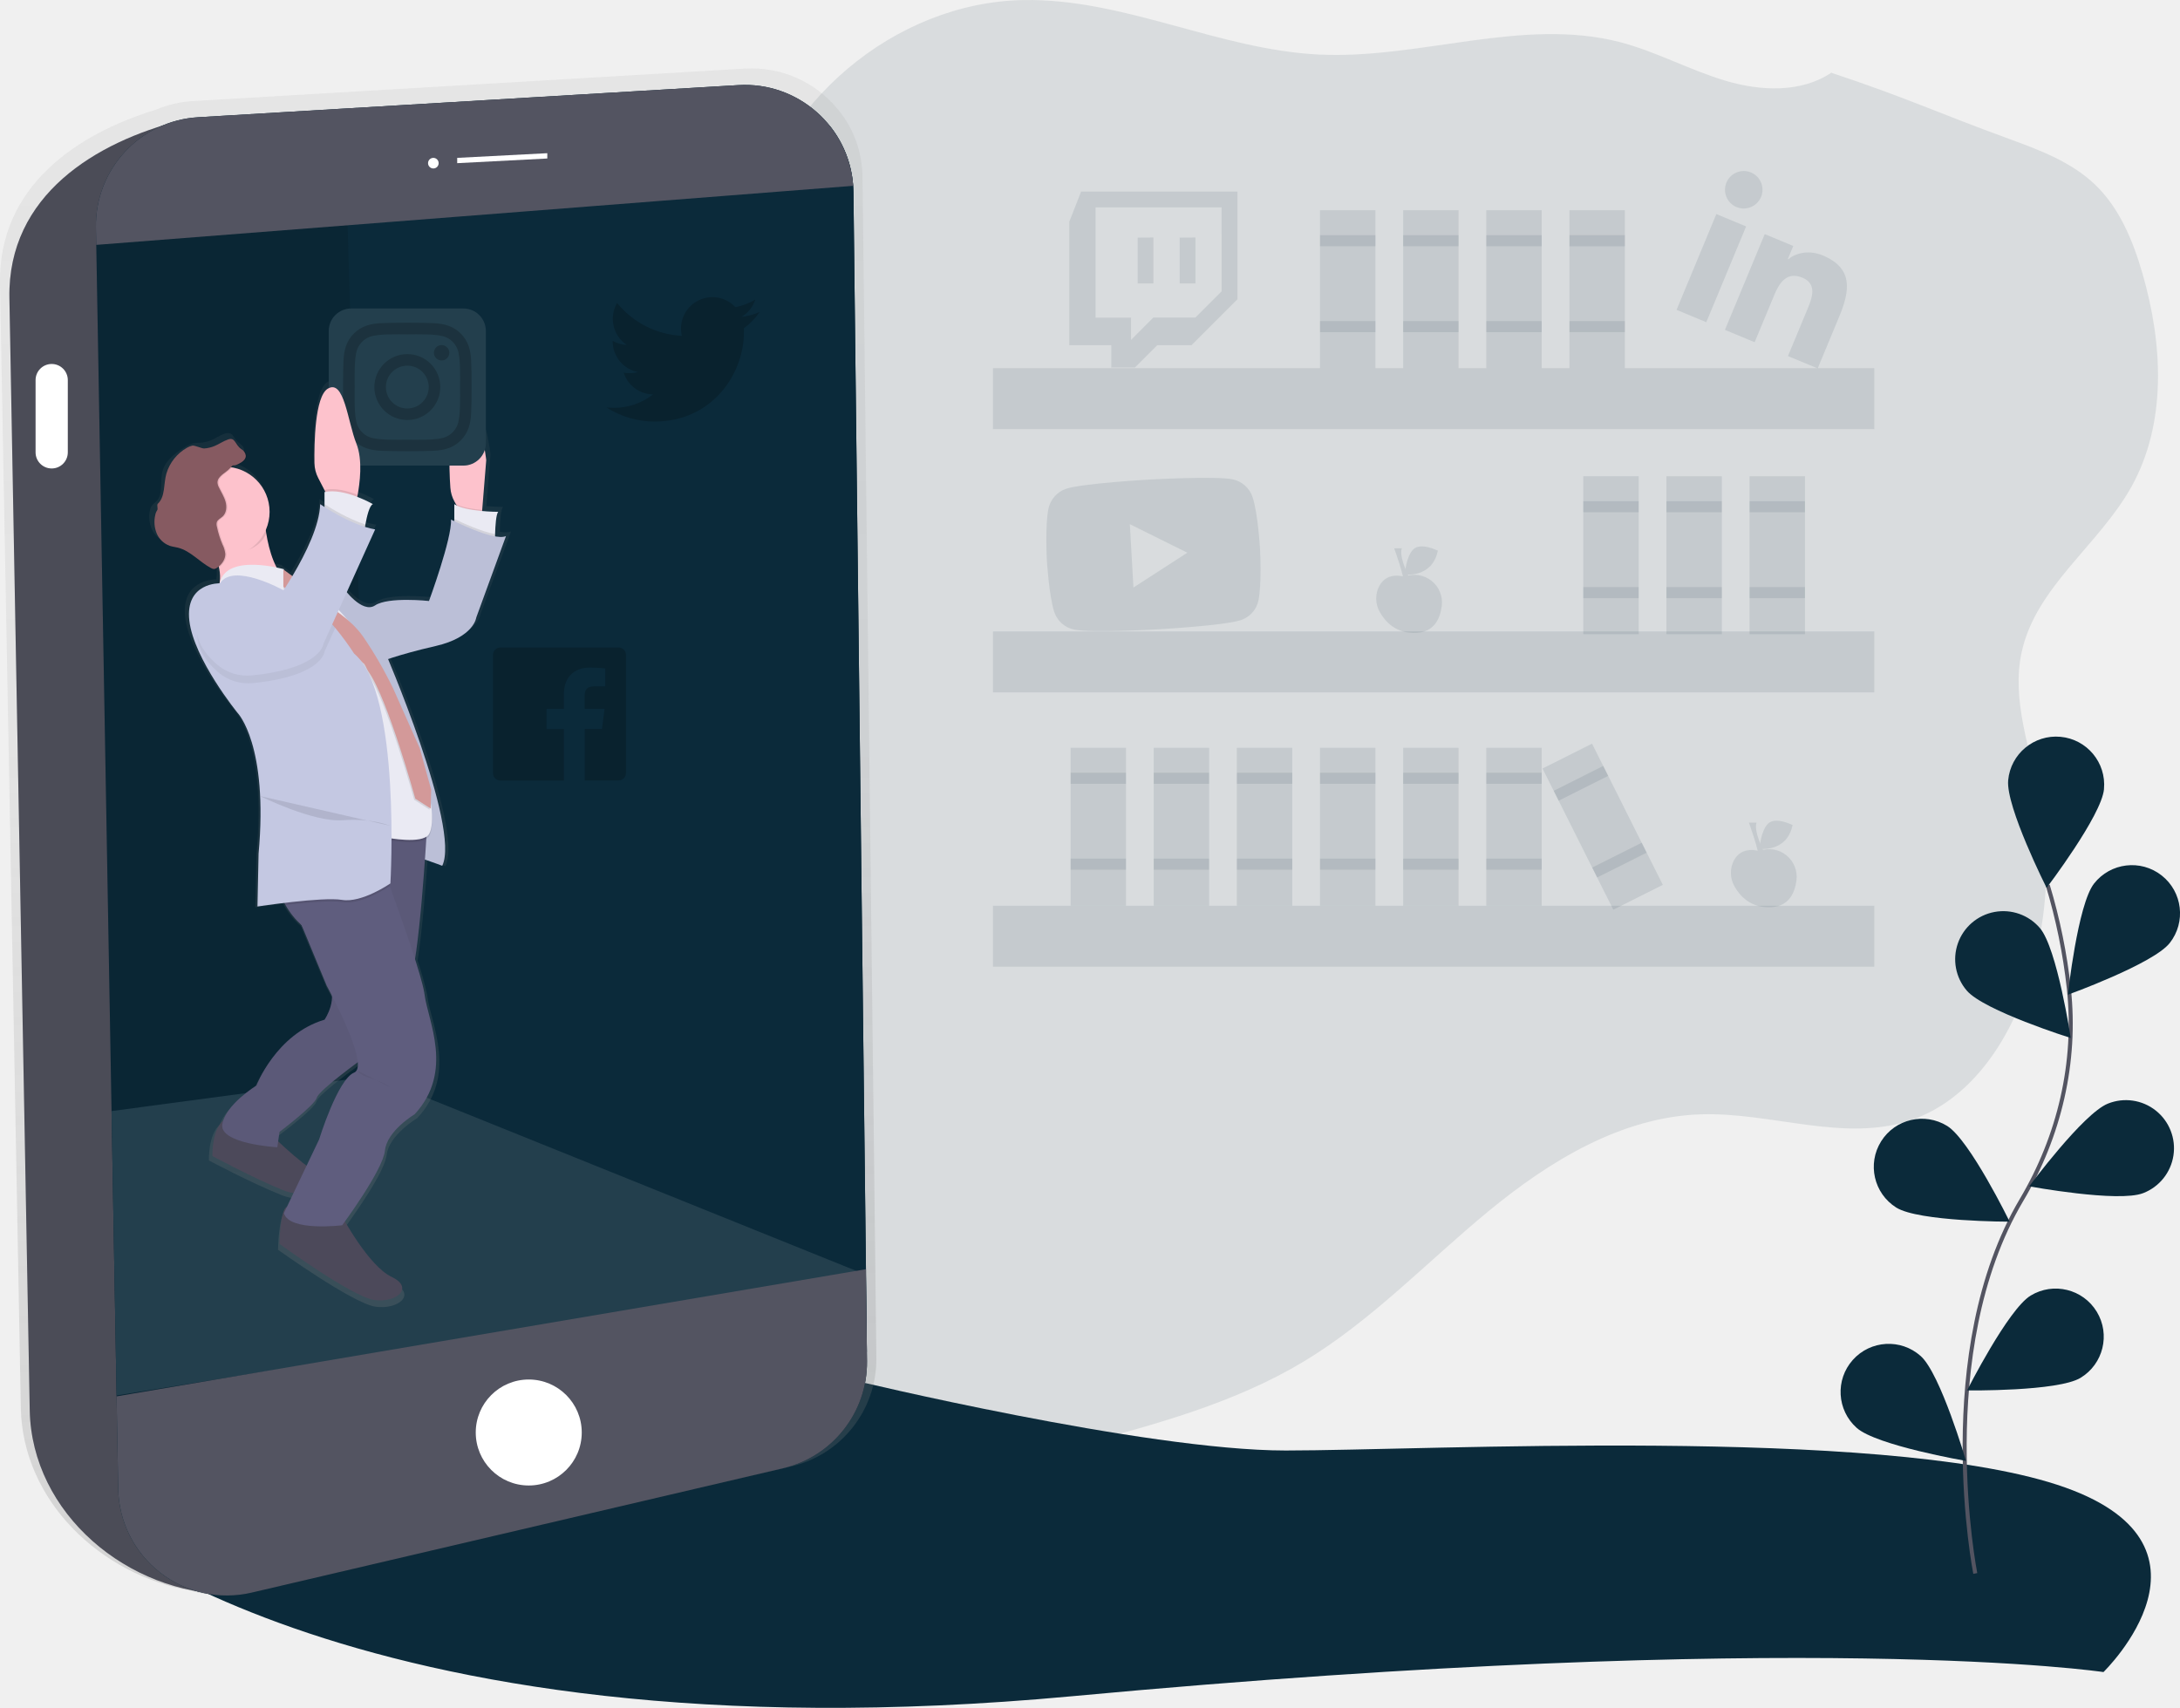
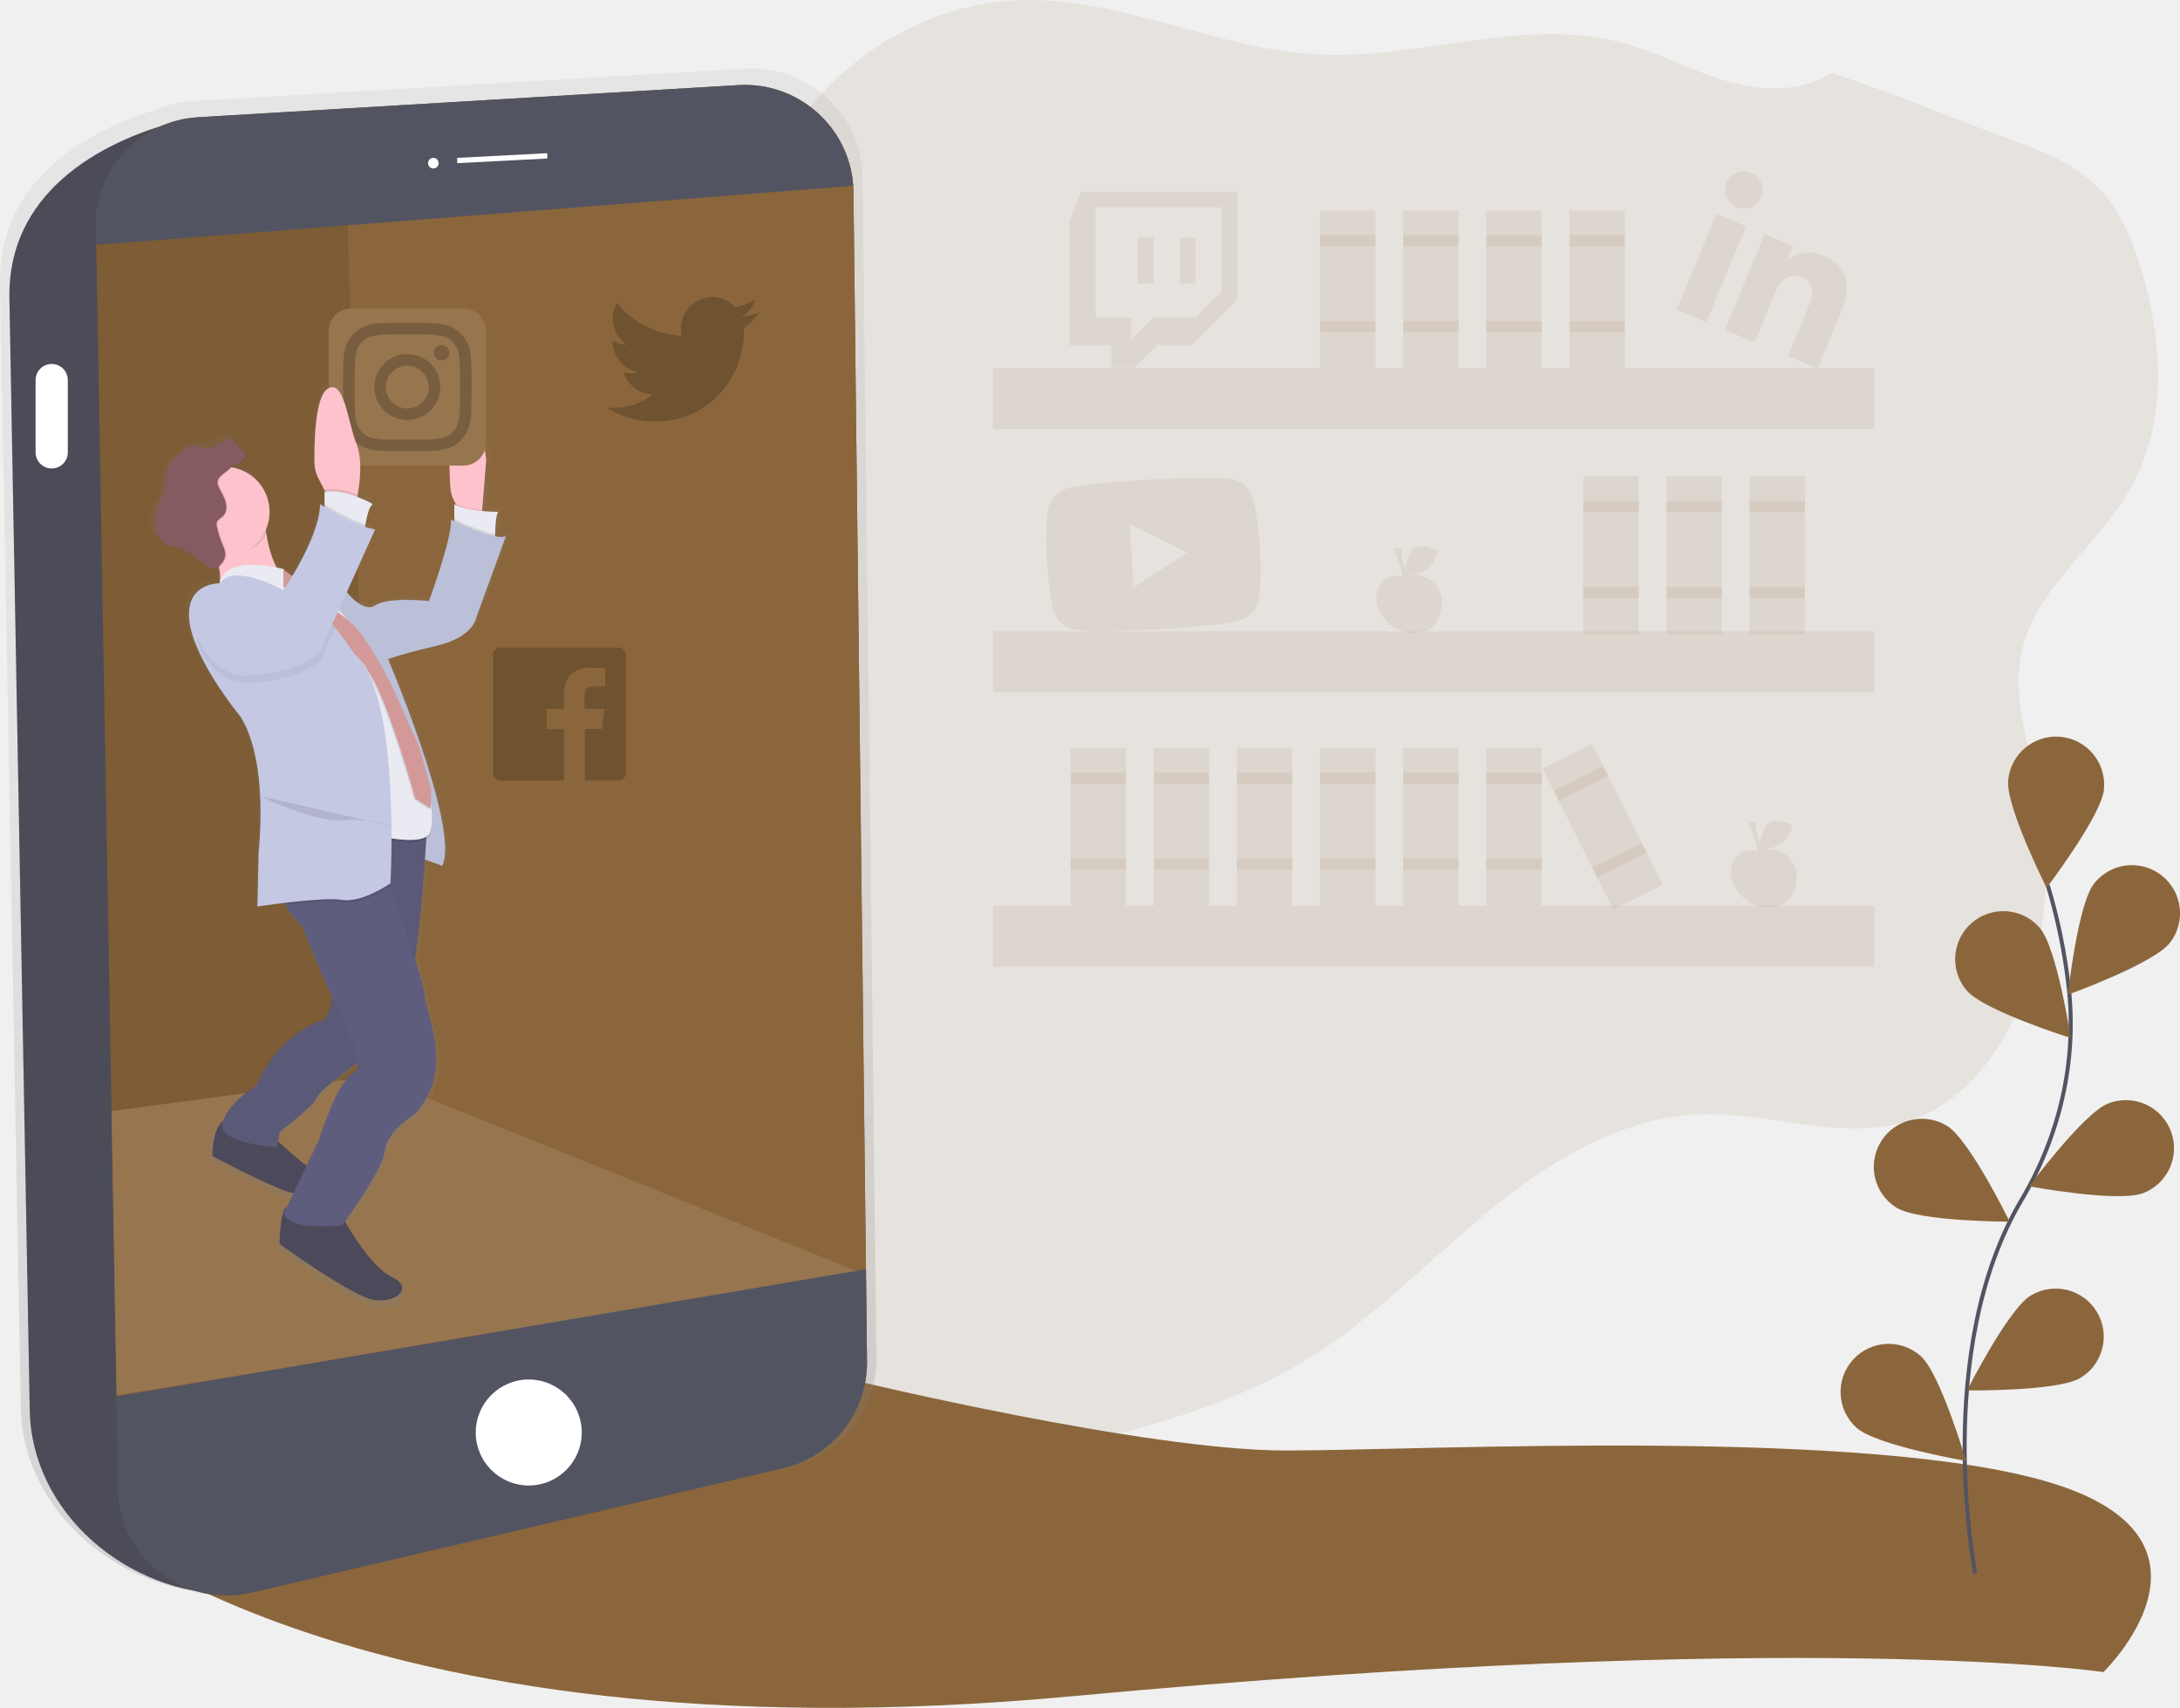
<svg xmlns="http://www.w3.org/2000/svg" xmlns:xlink="http://www.w3.org/1999/xlink" data-name="Layer 1" width="1082.19" height="847.94" viewBox="0 0 1082.19 847.94">
  <defs>
    <linearGradient id="a" x1="276.42" y1="818" x2="276.42" y2="60" gradientUnits="userSpaceOnUse">
      <stop offset="0" stop-color="gray" stop-opacity=".25" />
      <stop offset=".54" stop-color="gray" stop-opacity=".12" />
      <stop offset="1" stop-color="gray" stop-opacity=".1" />
    </linearGradient>
    <linearGradient id="b" x1="891.13" y1="675.02" x2="891.13" y2="214.93" gradientTransform="matrix(-1 0 0 1 1114 0)" xlink:href="#a" />
  </defs>
-   <path d="M909.2 36.16c37.27 12.37 51.62 19.46 88.51 32.93 15.11 5.52 30.64 11.41 42.27 22.52 12.21 11.67 18.87 27.95 23.58 44.17 10.1 34.82 12.19 74.1-5.42 105.79-16.11 29-47.49 49.78-54.54 82.18-5.2 23.89 4.26 48.17 8.9 72.17a184.8 184.8 0 01-6.35 93.79c-9.69 28.64-28.59 56.43-57.16 66.3-33.23 11.47-69.43-3.86-104.57-2.76-39.43 1.24-75.24 23.14-105.67 48.24s-57.89 54.24-91.65 74.55c-34.43 20.69-73.83 31.26-112.65 41.6-21.59 5.75-43.41 11.53-65.74 12.27-24.69.82-49.33-4.61-72.37-13.54-42.71-16.54-80.4-45.17-109.34-80.67-16.84-20.65-31.41-47.31-24.05-72.91 5.35-18.6 21-32 33-47.17 31.94-40.17 38.93-98.64 17.36-145.21-10.93-23.6-28.17-43.58-43.46-64.62s-29.13-44.43-31.5-70.33 9.64-54.65 33.65-64.64c29.45-12.24 71.25 3.84 90.26-21.78 7.2-9.71 8.12-22.5 10.32-34.38C384.29 51.68 444.1 1.12 508.1.02c49.92-.86 97 24.71 146.85 27.07 50.09 2.37 100.96-18.73 149.46-6.12 17.79 4.69 34.17 13.69 51.79 19s38 6.31 53.18-4.07" fill="#0b2a3a" opacity=".1" />
-   <path fill="#0b2a3a" opacity=".1" d="M492.93 182.79h437.49v30.27H492.93zm0 130.7h437.49v30.27H492.93zm0 136.2h437.49v30.27H492.93z" />
-   <path fill="#0b2a3a" opacity=".1" d="M655.27 104.38h27.51v78.42h-27.51z" />
-   <path fill="#0b2a3a" opacity=".1" d="M655.27 116.76h27.51v5.5h-27.51zm0 42.65h27.51v5.5h-27.51zm41.28-55.03h27.51v78.42h-27.51z" />
-   <path fill="#0b2a3a" opacity=".1" d="M696.55 116.76h27.51v5.5h-27.51zm0 42.65h27.51v5.5h-27.51zm41.27-55.03h27.51v78.42h-27.51z" />
-   <path fill="#0b2a3a" opacity=".1" d="M737.82 116.76h27.51v5.5h-27.51zm0 42.65h27.51v5.5h-27.51zm41.27-55.03h27.51v78.42h-27.51z" />
-   <path fill="#0b2a3a" opacity=".1" d="M779.09 116.76h27.51v5.5h-27.51zm0 42.65h27.51v5.5h-27.51zm-13.365 222.142l24.591-12.331 35.15 70.101-24.591 12.33z" />
-   <path fill="#0b2a3a" opacity=".1" d="M771.276 392.623l24.592-12.33 2.465 4.916-24.592 12.33zm19.118 38.117l24.592-12.331 2.465 4.916-24.592 12.33zm-4.424-194.29h27.51v78.42h-27.51z" />
-   <path fill="#0b2a3a" opacity=".1" d="M785.97 248.83h27.51v5.5h-27.51zm0 42.65h27.51v5.5h-27.51zm41.27-55.03h27.51v78.42h-27.51z" />
-   <path fill="#0b2a3a" opacity=".1" d="M827.24 248.83h27.51v5.5h-27.51zm0 42.65h27.51v5.5h-27.51zm41.27-55.03h27.51v78.42h-27.51z" />
-   <path fill="#0b2a3a" opacity=".1" d="M868.51 248.83h27.51v5.5h-27.51zm0 42.65h27.51v5.5h-27.51zm-337.05 79.79h27.51v78.42h-27.51z" />
-   <path fill="#0b2a3a" opacity=".1" d="M531.46 383.65h27.51v5.5h-27.51zm0 42.65h27.51v5.5h-27.51zm41.27-55.03h27.51v78.42h-27.51z" />
-   <path fill="#0b2a3a" opacity=".1" d="M572.73 383.65h27.51v5.5h-27.51zm0 42.65h27.51v5.5h-27.51zM614 371.27h27.51v78.42H614z" />
-   <path fill="#0b2a3a" opacity=".1" d="M614 383.65h27.51v5.5H614zm0 42.65h27.51v5.5H614zm41.27-55.03h27.51v78.42h-27.51z" />
-   <path fill="#0b2a3a" opacity=".1" d="M655.27 383.65h27.51v5.5h-27.51zm0 42.65h27.51v5.5h-27.51zm41.28-55.03h27.51v78.42h-27.51z" />
-   <path fill="#0b2a3a" opacity=".1" d="M696.55 383.65h27.51v5.5h-27.51zm0 42.65h27.51v5.5h-27.51zm41.27-55.03h27.51v78.42h-27.51z" />
-   <path fill="#0b2a3a" opacity=".1" d="M737.82 383.65h27.51v5.5h-27.51zm0 42.65h27.51v5.5h-27.51z" />
-   <g opacity=".1" fill="#0b2a3a">
+   <path d="M909.2 36.16c37.27 12.37 51.62 19.46 88.51 32.93 15.11 5.52 30.64 11.41 42.27 22.52 12.21 11.67 18.87 27.95 23.58 44.17 10.1 34.82 12.19 74.1-5.42 105.79-16.11 29-47.49 49.78-54.54 82.18-5.2 23.89 4.26 48.17 8.9 72.17a184.8 184.8 0 01-6.35 93.79c-9.69 28.64-28.59 56.43-57.16 66.3-33.23 11.47-69.43-3.86-104.57-2.76-39.43 1.24-75.24 23.14-105.67 48.24s-57.89 54.24-91.65 74.55c-34.43 20.69-73.83 31.26-112.65 41.6-21.59 5.75-43.41 11.53-65.74 12.27-24.69.82-49.33-4.61-72.37-13.54-42.71-16.54-80.4-45.17-109.34-80.67-16.84-20.65-31.41-47.31-24.05-72.91 5.35-18.6 21-32 33-47.17 31.94-40.17 38.93-98.64 17.36-145.21-10.93-23.6-28.17-43.58-43.46-64.62s-29.13-44.43-31.5-70.33 9.64-54.65 33.65-64.64c29.45-12.24 71.25 3.84 90.26-21.78 7.2-9.71 8.12-22.5 10.32-34.38C384.29 51.68 444.1 1.12 508.1.02c49.92-.86 97 24.71 146.85 27.07 50.09 2.37 100.96-18.73 149.46-6.12 17.79 4.69 34.17 13.69 51.79 19s38 6.31 53.18-4.07" fill="#8b663c" opacity=".1" />
+   <path fill="#8b663c" opacity=".1" d="M492.93 182.79h437.49v30.27H492.93zm0 130.7h437.49v30.27H492.93zm0 136.2h437.49v30.27H492.93z" />
+   <path fill="#8b663c" opacity=".1" d="M655.27 104.38h27.51v78.42h-27.51z" />
+   <path fill="#8b663c" opacity=".1" d="M655.27 116.76h27.51v5.5h-27.51zm0 42.65h27.51v5.5h-27.51zm41.28-55.03h27.51v78.42h-27.51z" />
+   <path fill="#8b663c" opacity=".1" d="M696.55 116.76h27.51v5.5h-27.51zm0 42.65h27.51v5.5h-27.51zm41.27-55.03h27.51v78.42h-27.51z" />
+   <path fill="#8b663c" opacity=".1" d="M737.82 116.76h27.51v5.5h-27.51zm0 42.65h27.51v5.5h-27.51zm41.27-55.03h27.51v78.42h-27.51z" />
+   <path fill="#8b663c" opacity=".1" d="M779.09 116.76h27.51v5.5h-27.51zm0 42.65h27.51v5.5h-27.51zm-13.365 222.142l24.591-12.331 35.15 70.101-24.591 12.33z" />
+   <path fill="#8b663c" opacity=".1" d="M771.276 392.623l24.592-12.33 2.465 4.916-24.592 12.33zm19.118 38.117l24.592-12.331 2.465 4.916-24.592 12.33zm-4.424-194.29h27.51v78.42h-27.51z" />
+   <path fill="#8b663c" opacity=".1" d="M785.97 248.83h27.51v5.5h-27.51zm0 42.65h27.51v5.5h-27.51zm41.27-55.03h27.51v78.42h-27.51z" />
+   <path fill="#8b663c" opacity=".1" d="M827.24 248.83h27.51v5.5h-27.51zm0 42.65h27.51v5.5h-27.51zm41.27-55.03h27.51v78.42h-27.51z" />
+   <path fill="#8b663c" opacity=".1" d="M868.51 248.83h27.51v5.5h-27.51zm0 42.65h27.51v5.5h-27.51zm-337.05 79.79h27.51v78.42h-27.51z" />
+   <path fill="#8b663c" opacity=".1" d="M531.46 383.65h27.51v5.5h-27.51zm0 42.65h27.51v5.5h-27.51zm41.27-55.03h27.51v78.42h-27.51z" />
+   <path fill="#8b663c" opacity=".1" d="M572.73 383.65h27.51v5.5h-27.51zm0 42.65h27.51v5.5h-27.51zM614 371.27h27.51v78.42H614z" />
+   <path fill="#8b663c" opacity=".1" d="M614 383.65h27.51v5.5H614zm0 42.65h27.51v5.5H614zm41.27-55.03h27.51v78.42h-27.51z" />
+   <path fill="#8b663c" opacity=".1" d="M655.27 383.65h27.51v5.5h-27.51zm0 42.65h27.51v5.5h-27.51zm41.28-55.03h27.51v78.42h-27.51z" />
+   <path fill="#8b663c" opacity=".1" d="M696.55 383.65h27.51v5.5h-27.51zm0 42.65h27.51v5.5h-27.51zm41.27-55.03h27.51v78.42h-27.51z" />
+   <path fill="#8b663c" opacity=".1" d="M737.82 383.65h27.51v5.5h-27.51zm0 42.65h27.51v5.5h-27.51z" />
+   <g opacity=".1" fill="#8b663c">
    <path d="M697.1 286.36s-8.34-2.83-12.36 4.52a13.41 13.41 0 00.18 12.91c2.64 4.77 8.07 11 18.37 10.41 8.73-.47 11.64-7.13 12.43-13.33a13.7 13.7 0 00-18.19-14.66z" />
    <path d="M686.66 304.45a13.41 13.41 0 01-.18-12.91c4-7.35 12.36-4.52 12.36-4.52l.43-.15a13.57 13.57 0 019.8.22 13.58 13.58 0 00-11.57-1.1l-.43.15s-8.34-2.83-12.36 4.52a13.41 13.41 0 00.18 12.91 20 20 0 009.43 8.93 20.68 20.68 0 01-7.66-8.05z" opacity=".1" />
    <path d="M692.77 289.89s3.09 2.43 10.61 0" opacity=".2" />
    <path d="M692.1 272.22s5.3 14.36 4.86 18.12l4.2-.44s-7.07-12.59-5.3-17.68z" />
    <path d="M692.1 272.22s5.3 14.36 4.86 18.12l4.2-.44s-7.07-12.59-5.3-17.68z" opacity=".2" />
    <path d="M713.75 273.42s-8.35-4.27-12.08-.74-4.31 12.54-4.31 12.54 13.61 1.87 16.39-11.8z" />
    <path d="M713.75 273.42s-8.35-4.27-12.08-.74-4.31 12.54-4.31 12.54 13.61 1.87 16.39-11.8z" opacity=".1" />
    <path d="M697.36 285.22s2.19-10.46 16.39-11.8" />
  </g>
-   <g opacity=".1" fill="#0b2a3a">
+   <g opacity=".1" fill="#8b663c">
    <path d="M873.17 422.56s-8.34-2.83-12.36 4.52a13.41 13.41 0 00.18 12.91c2.64 4.77 8.07 11 18.37 10.41 8.73-.47 11.64-7.13 12.43-13.33a13.7 13.7 0 00-18.19-14.66z" />
    <path d="M862.76 440.65a13.41 13.41 0 01-.18-12.91c4-7.35 12.36-4.52 12.36-4.52l.43-.15a13.57 13.57 0 019.8.22 13.58 13.58 0 00-11.57-1.1l-.43.15s-8.34-2.83-12.36 4.52a13.41 13.41 0 00.18 12.91 20 20 0 009.43 8.93 20.68 20.68 0 01-7.66-8.05z" opacity=".1" />
    <path d="M868.86 426.09s3.09 2.43 10.61 0" opacity=".2" />
    <path d="M868.2 408.42s5.3 14.36 4.86 18.12l4.2-.44s-7.07-12.59-5.3-17.68z" />
    <path d="M868.2 408.42s5.3 14.36 4.86 18.12l4.2-.44s-7.07-12.59-5.3-17.68z" opacity=".2" />
    <path d="M889.84 409.62s-8.35-4.27-12.08-.74-4.31 12.54-4.31 12.54 13.65 1.87 16.39-11.8z" />
    <path d="M889.84 409.62s-8.35-4.27-12.08-.74-4.31 12.54-4.31 12.54 13.65 1.87 16.39-11.8z" opacity=".1" />
    <path d="M873.46 421.41s2.19-10.46 16.39-11.8" />
  </g>
-   <path d="M33.66 748.97S166.2 876.16 532.2 842.16s512-12 512-12 66-64-23-93-313-17-383-17-215-35-215-35z" fill="#0b2a3a" />
+   <path d="M33.66 748.97S166.2 876.16 532.2 842.16s512-12 512-12 66-64-23-93-313-17-383-17-215-35-215-35z" fill="#8b663c" />
  <path d="M980.56 781.21s-21.72-110.07 23-185.51c18.77-31.66 27.41-68.35 23.45-104.94a285.89 285.89 0 00-10.46-51.23" fill="none" stroke="#535461" stroke-miterlimit="10" stroke-width="2" />
-   <path d="M1044.46 391.82c-1.21 13.13-28.49 49-28.49 49s-20.28-40.27-19.08-53.41a23.88 23.88 0 1147.56 4.37zm32.64 76.37c-8.15 10.37-50.57 25.68-50.57 25.68s4.86-44.83 13-55.2a23.89 23.89 0 1137.57 29.52zm-13.15 124.17c-12.27 4.84-56.61-3.36-56.61-3.36s26.83-36.24 39.1-41.08a23.883 23.883 0 1117.51 44.44zm-31.1 91.71c-11.28 6.84-56.37 6.26-56.37 6.26s20.32-40.26 31.59-47.1a23.882 23.882 0 0124.77 40.84zm-56.5-192.24c8.58 10 51.6 23.53 51.6 23.53s-6.74-44.59-15.32-54.6a23.883 23.883 0 10-36.28 31.07zm-35 107.72c11.18 7 56.28 7 56.28 7s-19.78-40.53-31-47.52a23.882 23.882 0 00-25.32 40.5zm-19.66 109.37c9.84 8.78 54.28 16.42 54.28 16.42s-12.64-43.28-22.49-52.07a23.882 23.882 0 10-31.8 35.64z" fill="#0b2a3a" />
-   <path d="M847.04 159.97l-14.77-6.14 19.76-47.55 14.77 6.14zm15.06-57.14a9.31 9.31 0 1112.14-5.08 9.34 9.34 0 01-12.14 5.08zm40.21 80.08l-14.74-6.12 9.62-23.15c2.29-5.52 5.12-12.64-2.45-15.78s-11.35 2.31-13.92 8.51l-9.78 23.54-14.75-6.13 19.76-47.55 14.16 5.89-2.7 6.49.21.09c3.52-2.92 10-4.86 17.16-1.87 14.94 6.21 13.6 17.19 8.29 30l-10.85 26.12zm-365.63-87.8l-5.87 15v61.28h20.86v11.07h11.74l11.07-11.07h17l22.81-22.81V95.11zm69.76 49.54l-13 13h-20.91l-11.07 11.12V157.7h-17.61v-54.73h62.58zm-13-26.73v22.79h-7.82v-22.74zm-20.86 0v22.79h-7.82v-22.74z" fill="#0b2a3a" opacity=".1" />
+   <path d="M1044.46 391.82c-1.21 13.13-28.49 49-28.49 49s-20.28-40.27-19.08-53.41a23.88 23.88 0 1147.56 4.37zm32.64 76.37c-8.15 10.37-50.57 25.68-50.57 25.68s4.86-44.83 13-55.2a23.89 23.89 0 1137.57 29.52zm-13.15 124.17c-12.27 4.84-56.61-3.36-56.61-3.36s26.83-36.24 39.1-41.08a23.883 23.883 0 1117.51 44.44zm-31.1 91.71c-11.28 6.84-56.37 6.26-56.37 6.26s20.32-40.26 31.59-47.1a23.882 23.882 0 0124.77 40.84zm-56.5-192.24c8.58 10 51.6 23.53 51.6 23.53s-6.74-44.59-15.32-54.6a23.883 23.883 0 10-36.28 31.07zm-35 107.72c11.18 7 56.28 7 56.28 7s-19.78-40.53-31-47.52a23.882 23.882 0 00-25.32 40.5zm-19.66 109.37c9.84 8.78 54.28 16.42 54.28 16.42s-12.64-43.28-22.49-52.07a23.882 23.882 0 10-31.8 35.64z" fill="#8b663c" />
+   <path d="M847.04 159.97l-14.77-6.14 19.76-47.55 14.77 6.14zm15.06-57.14a9.31 9.31 0 1112.14-5.08 9.34 9.34 0 01-12.14 5.08zm40.21 80.08l-14.74-6.12 9.62-23.15c2.29-5.52 5.12-12.64-2.45-15.78s-11.35 2.31-13.92 8.51l-9.78 23.54-14.75-6.13 19.76-47.55 14.16 5.89-2.7 6.49.21.09c3.52-2.92 10-4.86 17.16-1.87 14.94 6.21 13.6 17.19 8.29 30l-10.85 26.12zm-365.63-87.8l-5.87 15v61.28h20.86v11.07h11.74l11.07-11.07h17l22.81-22.81V95.11zm69.76 49.54l-13 13h-20.91l-11.07 11.12V157.7h-17.61v-54.73h62.58zm-13-26.73v22.79h-7.82v-22.74zm-20.86 0v22.79h-7.82v-22.74z" fill="#8b663c" opacity=".1" />
  <path d="M493.89 695.71l-.47-40.27v-1.18l-6.35-540.39c0-.66 0-1.31-.06-2a53.87 53.87 0 00-2.15-12.74c-.1-.33-.19-.65-.29-1s-.2-.61-.31-.92-.26-.77-.4-1.15-.21-.55-.31-.83-.31-.8-.47-1.2l-.33-.78c-.17-.41-.35-.81-.53-1.21l-.35-.74q-.29-.6-.59-1.2l-.37-.72q-.31-.59-.64-1.18l-.39-.7c-.23-.39-.46-.78-.69-1.16l-.41-.67c-.25-.39-.5-.78-.76-1.16l-.42-.51c-.28-.41-.57-.81-.86-1.21l-.37-.51q-.63-.85-1.3-1.67a55.29 55.29 0 00-46.39-20.51l-274 16.12a55.49 55.49 0 00-18.42 4.29C96.48 92.68 58 119.1 58.92 166.86L69.23 725c.85 46.12 39.53 83 84.46 90.81a55.35 55.35 0 0028.09.75l269.61-62.4a54.65 54.65 0 0042.55-53.71z" transform="translate(-58.9 -26.03)" fill="url(#a)" />
  <path d="M4.67 147.9l10.09 552.23c.94 51.45 48.94 91.34 99.71 91.34L91.76 59.3l-2 .51C47.75 70.42 3.74 96.83 4.67 147.9z" fill="#535461" />
  <path d="M4.67 147.9l10.09 552.23c.94 51.45 48.94 91.34 99.71 91.34L91.76 59.3l-2 .51C47.75 70.42 3.74 96.83 4.67 147.9z" opacity=".1" />
-   <path d="M430.39 675.84a54 54 0 01-41.64 53.13L124.9 790.72a53.93 53.93 0 01-66.22-51.56l-.8-45.88v-.46l-2.5-141.19-7.59-430.05-.16-8.59a53.94 53.94 0 0150.73-54.78l268.17-15.95a53.89 53.89 0 0157 50c.09 1.05.13 2.13.14 3.21l6.21 534.69v2.76l.45 38.25z" fill="#0b2a3a" />
+   <path d="M430.39 675.84a54 54 0 01-41.64 53.13L124.9 790.72a53.93 53.93 0 01-66.22-51.56l-.8-45.88v-.46l-2.5-141.19-7.59-430.05-.16-8.59a53.94 53.94 0 0150.73-54.78l268.17-15.95a53.89 53.89 0 0157 50c.09 1.05.13 2.13.14 3.21l6.21 534.69v2.76l.45 38.25z" fill="#8b663c" />
  <path d="M430.39 675.84a54 54 0 01-41.64 53.13L124.9 790.72a53.93 53.93 0 01-66.22-51.56l-.8-45.88v-.46l-2.5-141.19-7.59-430.05-.16-8.59a53.94 53.94 0 0150.73-54.78l268.17-15.95a53.89 53.89 0 0157 50c.09 1.05.13 2.13.14 3.21l6.21 534.69v2.76l.45 38.25z" opacity=".1" />
-   <path d="M430.34 671.17L190.1 696.74l-18.4-613.1L411.92 62.5a53.65 53.65 0 0111.74 33z" fill="#0b2a3a" />
-   <path fill="#0b2a3a" d="M429.89 632.92l-372.02 59.9-2.5-141.18 129.87-17.37 244.65 98.65z" />
+   <path d="M430.34 671.17L190.1 696.74l-18.4-613.1L411.92 62.5a53.65 53.65 0 0111.74 33z" fill="#8b663c" />
+   <path fill="#8b663c" d="M429.89 632.92l-372.02 59.9-2.5-141.18 129.87-17.37 244.65 98.65z" />
  <path fill="#fff" opacity=".1" d="M429.89 632.92l-372.02 59.9-2.5-141.18 129.87-17.37 244.65 98.65z" />
  <path d="M430.39 675.84a54 54 0 01-41.64 53.13L124.9 790.72a53.93 53.93 0 01-66.22-51.56l-.8-45.88 372-63.13v2.76l.45 38.25zm-6.88-583.58L47.78 121.58l-.16-8.59a53.94 53.94 0 0150.73-54.78l268.18-15.95a53.89 53.89 0 0157 50z" fill="#535461" />
  <circle cx="262.48" cy="711.22" r="26.31" fill="#fff" />
  <path fill="#fff" d="M271.69 78.69l-44.73 2.32v-2.63l44.73-2.32v2.63z" />
  <rect x="17.66" y="180.71" width="16" height="51.88" rx="8" ry="8" fill="#fff" />
  <circle cx="215.12" cy="81.01" r="2.63" fill="#fff" />
  <path d="M134.24 288.67a11.36 11.36 0 006.7 6.25c1.33.43 2.73.58 4.08.91 6.45 1.61 11 7.19 16.9 10.27a3.25 3.25 0 001.56.48h.2a1.92 1.92 0 00.37 0 3.13 3.13 0 001.65-.69l.26-.2a19.78 19.78 0 01.29 8c-2.34 0-17.49.93-15.42 18.83 2.25 19.38 24.72 46.52 24.72 46.52s15.73 16.06 10.67 70.89l-.56 26.58s6-.91 13.75-1.82q.27.53.55 1a41.39 41.39 0 008.3 10.26l12.79 30.39s1.1 2 2.72 5.1c.15 6.44-3.85 12.07-3.85 12.07-24.72 7.2-34.83 33.23-34.83 33.23s-14 8.36-17 17.67c-5.89 4.77-5.49 17.78-5.49 17.78s20.79 11.08 36 17.17a25 25 0 005.47 1.5l-3.38 7c-3.52 1.27-3.78 18.67-3.78 18.67s37.08 26.58 48.31 28.25 20.79-6.09 9-11.63c-9.5-4.46-20.1-21.5-23.86-28 4.7-6.45 19.54-27.35 20.49-35.73C252 589.5 266 581.19 266 581.19c20.22-21.6 6.74-47.08 5.06-60.37 0-.25-.07-.53-.12-.83a145.4 145.4 0 00-4.75-17c2.21-13.94 4-35.71 5-50.08 4.46 1.44 8.83 3.13 8.83 3.13 8.2-16.65-19.66-85.2-27.68-104.2 4.68-1.55 12.74-4 24.31-6.56 19.66-4.43 20.79-14.4 20.79-14.4l15.17-41c-1.29.58-3.27.55-5.59.15v-1.11c.12-3.89.49-10.1 1.63-11.23 0 0-3.73 0-8.26-.4v-.55l2-25.07s-2.81-27.69-12.36-23.82c-7.67 3.11-6.64 28-5.94 37.69a16.81 16.81 0 002.13 7l.64 1.14.44.78a9.44 9.44 0 01-1.21-.69v8.58c-1.06-.51-1.69-.82-1.69-.82.56 9.42-11.24 41-11.24 41s-20.79-2.22-27.53 2.22c-4.94 3.25-11.4-3-14.49-6.61l14.49-31.6a41.43 41.43 0 01-5.17-1.26c.06-.38.14-.79.21-1.21.74-4 2.06-9.56 3.84-10.26a63 63 0 00-8-3.66c.06-.32.13-.66.21-1 1.05-5.54 2.7-17.51-.65-25.77-4.49-11.08-6.18-32.68-14.61-27.69-6.69 4-7 27.79-6.85 37.46a16.61 16.61 0 001.92 7.51l3.25 6.15.45.85-.45.08v7.57c-1.42-.9-2.25-1.47-2.25-1.47-.28 10.65-7.33 24.84-14.22 36.26l-3.5-2.52-.86-.62a2.14 2.14 0 010-.33s-1.44-.41-3.72-.87c-2.83-5.37-4.41-11.85-5.29-17.23-.09-.56-.17-1.11-.25-1.64a22.35 22.35 0 002-9.17 22.81 22.81 0 00-19.26-22.4c.69-.77 1-1 1.2-1h.15a4.17 4.17 0 002.54-.68c1.78-.87 3.79-2.16 3.78-4.11 0-1.43-1.14-2.61-2.34-3.42-2.9-1.94-3-5.29-5.68-5a3.58 3.58 0 00-1.53.2c-2.47.81-4.62 2.36-7 3.34a16.64 16.64 0 01-5.28 1.2 21.85 21.85 0 00-3.46.27 10.16 10.16 0 00-2.61 1.06c-5.08 2.77-10.93 7-12.56 12.47-1.53 5.14.59 11.81-3.35 15.51a14.5 14.5 0 00-2 1.89 6.56 6.56 0 00-1 2.52 15.11 15.11 0 00.95 9.1zM237 555c.21 2.65-.29 4.53-1.84 5.14-8.43 3.32-18 33.78-18 33.78l-6.39 13.19a170 170 0 01-14.53-12.29l.69-4.77s18-13.29 19.1-17.17c.89-3.13 15.42-13.88 20.97-17.88z" transform="translate(-58.9 -26.03)" fill="url(#b)" />
  <path d="M190.6 322.34s38.2 88.42 28.93 107.52c0 0-15.28-6-17.47-4.91s-24-114.07-24-114.07z" fill="#c4c8e2" />
  <path d="M190.6 322.34s38.2 88.42 28.93 107.52c0 0-15.28-6-17.47-4.91s-24-114.07-24-114.07z" opacity=".05" />
  <path d="M169.86 603.97s13.1 24.56 24.56 30 2.18 13.1-8.73 11.46-46.94-27.84-46.94-27.84.25-17.15 3.67-18.4 27.44 4.78 27.44 4.78zm-34.39-39.85s18.56 18.56 26.74 20.19-7.1 12.55-21.83 6.55-34.93-16.89-34.93-16.89-.55-17.47 8.73-19.1 21.29 9.25 21.29 9.25z" fill="#4c495a" />
  <path d="M211.88 412.39s-3.78 66.58-8.78 75.87-23.47 37.66-23.47 37.66-21.29 15.28-22.38 19.1-18.5 16.95-18.5 16.95l-1.09 7.64s-28.93-1.64-27.29-11.46 16.92-19.18 16.92-19.18 9.81-25.61 33.81-32.7c0 0 7.64-10.92 1.09-19.65 0 0-16.37-40.93-25.65-45.85s3.82-33.29 3.82-33.29z" fill="#5f5d7e" />
  <path d="M211.88 412.39s-3.78 66.58-8.78 75.87-23.47 37.66-23.47 37.66-21.29 15.28-22.38 19.1-18.5 16.95-18.5 16.95l-1.09 7.64s-28.93-1.64-27.29-11.46 16.92-19.18 16.92-19.18 9.81-25.61 33.81-32.7c0 0 7.64-10.92 1.09-19.65 0 0-16.37-40.93-25.65-45.85s3.82-33.29 3.82-33.29z" opacity=".05" />
  <path d="M158.4 565.76l-17.47 36.57c2.73 9.28 28.93 6 28.93 6s20.24-27.29 21.24-37.11 14.74-18 14.74-18c19.65-21.29 6.55-46.39 4.91-59.49 0-.25-.07-.52-.12-.81-1.45-8.78-10.28-34.06-17.15-53-4.63-12.75-8.38-22.62-8.38-22.62s-36.57 1.64-44.21 14.74c-3.5 6-1.93 12.24.79 17.25a40.65 40.65 0 008.07 10.11l12.43 30s21.83 39.84 13.64 43.12-17.42 33.24-17.42 33.24z" fill="#5f5d7e" />
  <path d="M223.57 242.14a16.74 16.74 0 002.07 6.95l.62 1.12 3.08 5.55h9.82l.21-2.58 2-24.71s-2.73-27.29-12-23.47c-7.47 3.06-6.48 27.58-5.8 37.14z" fill="#fdc2cc" />
  <path d="M226.27 250.21l3.08 5.55h9.82l.21-2.58c-4.57-.41-10.02-1.21-13.11-2.97z" opacity=".1" />
  <path d="M225.53 250.3v12.55l20.19 5.46s0-1.3.05-3.13c.11-3.83.47-10 1.58-11.06.01 0-16.37 0-21.82-3.82z" fill="#eaeaf3" />
  <path d="M225.53 257.66v5.19l20.19 5.46s0-1.3.05-3.13c-6.67-1.21-16.42-5.67-20.24-7.52z" opacity=".1" />
  <path d="M107.74 278.37c4 11.51-1.2 16.68-1.2 16.68s49.12 3.27 37.11-5.46c-7-5.1-10.12-16.35-11.48-24.82a84.65 84.65 0 01-1.07-10.65s-39.25-.58-31.11 10.37a52.55 52.55 0 017.75 13.88z" fill="#fdc2cc" />
  <path d="M100 264.49c4 5.38 5.31 6.17 6.65 10.06a21.94 21.94 0 003.72.31c9.36 0 18.47-1.93 21.81-10.09a84.65 84.65 0 01-1.08-10.65s-39.25-.58-31.1 10.37z" opacity=".1" />
  <circle cx="111.45" cy="254.12" r="22.38" fill="#fdc2cc" />
  <path d="M223.89 257.97s21.29 10.92 27.29 8.19l-14.74 40.39s-1.09 9.82-20.19 14.19-28.38 8.19-28.38 8.19l-35.48-42 18 4.91s9.28 13.1 15.83 8.73 26.74-2.18 26.74-2.18 11.48-31.17 10.93-40.42z" fill="#c4c8e2" />
  <path d="M223.89 257.97s21.29 10.92 27.29 8.19l-14.74 40.39s-1.09 9.82-20.19 14.19-28.38 8.19-28.38 8.19l-35.48-42 18 4.91s9.28 13.1 15.83 8.73 26.74-2.18 26.74-2.18 11.48-31.17 10.93-40.42z" opacity=".05" />
  <path d="M140.93 283.7s-28.85-8.25-31.89 7.08c0 0 13.33-6.5 32.44 5 1.43.86 2.83 1.78 4.2 2.74 16.81 11.78 28.55 30 33.27 50.71l12.15 53.41 1.13 14.33s17.47 3.45 20.74-1.72 1.09-22.41-3.82-28.15-12.55-30.43-12.55-30.43l-4.78-14.33a95.85 95.85 0 00-18.72-32.78l-1.15-1.39a71.66 71.66 0 00-26.61-19.9c-2.77-1.23-4.79-2.76-4.41-4.57z" opacity=".1" />
  <path d="M140.93 282.61s-28.85-8.25-31.89 7.08c0 0 13.33-6.5 32.44 5 1.43.86 2.83 1.78 4.2 2.74 16.81 11.78 28.55 30 33.27 50.71l12.15 53.4 1.09 14.36s17.47 3.45 20.74-1.72 1.09-22.41-3.82-28.15-12.55-30.45-12.55-30.45l-4.78-14.33a95.85 95.85 0 00-18.68-32.79l-1.15-1.39a71.66 71.66 0 00-26.61-19.9c-2.77-1.2-4.79-2.75-4.41-4.56z" fill="#eaeaf3" />
  <path d="M213.49 392.63l-.24 9.4-7.64-4.91s-13.61-49.53-23.2-63c-1.13-1.59-1.68-4-2.73-4.37l-39-37.66v-8.73s19.92 14.74 21.56 17.47c.7 1.16 11.16 6.88 17.47 15.83a197.85 197.85 0 0115 25.92l13.08 29.39z" opacity=".1" />
  <path d="M140.66 282.77v8.46l39.57 37.93c1.05.4 1.6 2.78 2.73 4.37 9.59 13.51 23.2 63 23.2 63l7.64 4.91.24-9.4-5.7-20.62-13.1-29.45a197.8 197.8 0 00-15-25.92c-6.3-9-16.77-14.67-17.47-15.83-1.41-2.35-16.8-13.62-21-16.69z" fill="#d39999" />
-   <rect x="163.19" y="153.16" width="78" height="78" rx="11.17" ry="11.17" fill="#0b2a3a" />
+   <rect x="163.19" y="153.16" width="78" height="78" rx="11.17" ry="11.17" fill="#8b663c" />
  <rect x="163.19" y="153.16" width="78" height="78" rx="11.17" ry="11.17" fill="#fff" opacity=".1" />
  <path d="M202.2 175.81a16.36 16.36 0 1016.36 16.36 16.33 16.33 0 00-16.36-16.36zm0 27a10.63 10.63 0 1110.63-10.63 10.65 10.65 0 01-10.63 10.63zm20.84-27.66a3.82 3.82 0 11-3.82-3.82 3.81 3.81 0 013.83 3.81zm10.84 3.82c-.24-5.11-1.41-9.64-5.15-13.37s-8.26-4.9-13.37-5.15c-5.27-.3-21.06-.3-26.32 0-5.1.24-9.62 1.41-13.37 5.14s-4.9 8.26-5.15 13.37c-.3 5.27-.3 21.06 0 26.32.24 5.11 1.41 9.64 5.15 13.37s8.26 4.9 13.37 5.15c5.27.3 21.06.3 26.32 0 5.11-.24 9.64-1.41 13.37-5.15s4.9-8.26 5.15-13.37c.3-5.27.3-21 0-26.31zm-6.78 32a10.77 10.77 0 01-6.06 6.06c-4.2 1.67-14.17 1.28-18.81 1.28s-14.62.37-18.81-1.28a10.77 10.77 0 01-6.06-6.06c-1.67-4.2-1.28-14.17-1.28-18.81s-.37-14.62 1.28-18.81a10.77 10.77 0 016.06-6.06c4.2-1.67 14.17-1.28 18.81-1.28s14.62-.37 18.81 1.28a10.77 10.77 0 016.06 6.06c1.67 4.2 1.28 14.17 1.28 18.81s.36 14.62-1.28 18.81z" opacity=".2" />
  <path d="M118.91 230.36c1.73-.85 3.68-2.13 3.67-4.05a4.45 4.45 0 00-2.28-3.34c-3.12-2.12-2.88-6-6.46-4.77-2.4.8-4.49 2.32-6.83 3.29a16 16 0 01-5.13 1.19 20.93 20.93 0 00-3.37.27 9.79 9.79 0 00-2.54 1 21.92 21.92 0 00-10.31 12.86c-1.48 5.07-1.33 11.07-5.15 14.71a14.19 14.19 0 00-1.9 1.86 6.51 6.51 0 00-1 2.49 15.09 15.09 0 00.75 9.06 11.1 11.1 0 006.51 6.16c1.29.42 2.65.57 4 .9 6.27 1.58 10.71 7.08 16.42 10.12a3.13 3.13 0 001.52.48 3 3 0 001.6-.68c2.21-1.58 4-4 4-6.74a13.63 13.63 0 00-1.46-4.86 47.09 47.09 0 01-2.73-8.79 4.29 4.29 0 01-.06-2.13c.41-1.32 1.88-1.94 2.9-2.88 1.94-1.8 2.17-4.84 1.45-7.38s-2.21-4.78-3.33-7.17a5.65 5.65 0 01-.66-2.33c0-3.19 4.31-4.92 6.13-7 2.45-2.88.89-.6 4.26-2.27z" opacity=".1" />
  <path d="M118.36 230.36c1.73-.85 3.68-2.13 3.67-4.05a4.45 4.45 0 00-2.28-3.37c-3.12-2.12-2.88-6-6.46-4.77-2.4.8-4.49 2.32-6.83 3.29a16 16 0 01-5.13 1.19c-1.13.07-4.77-1.65-5.87-1.4a9.79 9.79 0 00-2.54 1 21.92 21.92 0 00-10.31 12.86c-1.48 5.07-.45 11.4-4.27 15-.64.61.23 2.47-.29 3.19a6.51 6.51 0 00-1 2.49 15.09 15.09 0 00.75 9.06 11.1 11.1 0 006.51 6.16c1.29.42 2.65.57 4 .9 6.27 1.58 10.71 7.08 16.42 10.12a3.13 3.13 0 001.52.48 3 3 0 001.6-.68c2.21-1.58 4-4 4-6.74a13.63 13.63 0 00-1.46-4.86 47.09 47.09 0 01-2.73-8.79 4.29 4.29 0 01-.06-2.13c.41-1.32 1.88-1.94 2.9-2.88 1.94-1.8 2.17-4.84 1.45-7.38s-2.21-4.78-3.33-7.17a5.65 5.65 0 01-.66-2.33c0-3.19 4.31-4.92 6.13-7 2.46-2.8.9-.52 4.27-2.19z" fill="#865a61" />
  <path d="M141.72 449.29c10-1.18 22.6-2.34 28.14-1.42 8.91 1.48 21.41-6.46 23.66-7.95-4.63-12.75-8.38-22.62-8.38-22.62s-36.57 1.64-44.21 14.74c-3.5 6-1.93 12.24.79 17.25z" opacity=".1" />
  <path d="M93.99 308.15c2.18 19.1 24 45.85 24 45.85s15.28 15.83 10.37 69.86l-.55 26.2s32.2-4.91 42-3.27 24-8.19 24-8.19 5.46-94.42-18-114.07a138.64 138.64 0 00-9.43-12.83c-6.3-7.63-14.87-16.22-22.88-18.34a14.32 14.32 0 00-3.16-.49s-24.56-13.64-31.11-3.27c.04-.01-17.42-.55-15.24 18.55z" fill="#c4c8e2" />
  <path d="M193.6 409.97s-8.73-3.82-23.47-2.73-41-12-41-12" opacity=".1" />
  <path d="M177.77 531.65s-.55 1.64 6.55 3.82 9.28 4.37 9.28 4.37" opacity=".05" />
  <path d="M156.1 229.91a16.56 16.56 0 001.87 7.4l3.13 6.06 2.18 4.2 13.64 1.09s.28-1.12.63-3c1-5.46 2.63-17.25-.63-25.4-4.37-10.92-6-32.2-14.19-27.29-6.46 3.92-6.77 27.41-6.63 36.94z" fill="#fdc2cc" />
  <path d="M161.1 243.2v.17l2.18 4.2 13.64 1.09s.28-1.12.63-3c-4.85-1.88-11.25-3.61-16.45-2.46z" opacity=".1" />
  <path d="M161.1 244.29v9.82l19.65 10.37s.22-1.78.64-4.08c.71-3.95 2-9.43 3.73-10.11-.02.01-14.17-8.18-24.02-6z" fill="#eaeaf3" />
  <path d="M107.99 333.5a23.12 23.12 0 0017.65 5.65c34.55-3.51 35.49-15.72 35.49-15.72l5.31-11.74c-6.3-7.63-14.87-16.22-22.88-18.34-5.73 9.23-10.8 15.89-10.8 15.89s-25.65-19.65-33.29-1.09c-4.47 10.82 2.18 19.76 8.52 25.35z" opacity=".05" />
  <path d="M161.1 250.31v3.81l19.65 10.37s.22-1.78.64-4.08c-8.44-2.72-16.82-7.86-20.29-10.1z" opacity=".1" />
  <path d="M158.94 250.3s14.74 10.37 27.29 12.55l-25.65 56.76s-.94 12.21-35.49 15.72a23.13 23.13 0 01-17.65-5.65c-6.33-5.6-13-14.55-8.53-25.35 7.64-18.56 33.29 1.09 33.29 1.09s26.2-34.38 26.74-55.12z" fill="#c4c8e2" />
  <path d="M369.3 162.97v2c0 20.59-15.67 44.32-44.32 44.32a44 44 0 01-23.92-7 32.22 32.22 0 003.76.19 31.2 31.2 0 0019.34-6.65 15.6 15.6 0 01-14.56-10.8 19.64 19.64 0 002.94.24 16.47 16.47 0 004.1-.53 15.58 15.58 0 01-12.49-15.29v-.19a15.69 15.69 0 007 2 15.6 15.6 0 01-4.82-20.83 44.28 44.28 0 0032.12 16.3 17.58 17.58 0 01-.39-3.57 15.59 15.59 0 0127-10.66 30.67 30.67 0 009.89-3.76 15.53 15.53 0 01-6.85 8.58 31.23 31.23 0 009-2.41 33.48 33.48 0 01-7.8 8.06zm-58.56 162.15v58.71a3.64 3.64 0 01-3.64 3.64h-16.83v-25.55h8.57l1.26-9.95h-9.87v-6.36c0-2.89.8-4.85 4.94-4.85h5.27v-8.91a70.91 70.91 0 00-7.69-.4c-7.6 0-12.82 4.64-12.82 13.17v7.35h-8.6v10h8.6v25.56h-31.55a3.65 3.65 0 01-3.64-3.64v-58.77a3.65 3.65 0 013.64-3.64h58.72a3.65 3.65 0 013.64 3.64z" opacity=".2" />
-   <path d="M621.82 246.87a13.31 13.31 0 00-9.89-8.88c-8.38-1.76-41.45.11-41.45.11s-33.08 1.87-41.2 4.56a13.31 13.31 0 00-8.82 9.94c-1.74 8.43-.76 25.75-.76 25.75s1 17.32 3.66 25.5a13.11 13.11 0 009.88 8.73c8.38 1.76 41.45-.11 41.45-.11s33.08-1.87 41.2-4.56a13.11 13.11 0 008.83-9.79c1.74-8.43.76-25.75.76-25.75s-.98-17.32-3.66-25.5zm-59.16 44.84l-1.78-31.46 28.54 14.16-26.76 17.29z" fill="#0b2a3a" opacity=".1" />
+   <path d="M621.82 246.87a13.31 13.31 0 00-9.89-8.88c-8.38-1.76-41.45.11-41.45.11s-33.08 1.87-41.2 4.56a13.31 13.31 0 00-8.82 9.94c-1.74 8.43-.76 25.75-.76 25.75s1 17.32 3.66 25.5a13.11 13.11 0 009.88 8.73c8.38 1.76 41.45-.11 41.45-.11s33.08-1.87 41.2-4.56a13.11 13.11 0 008.83-9.79c1.74-8.43.76-25.75.76-25.75s-.98-17.32-3.66-25.5zm-59.16 44.84l-1.78-31.46 28.54 14.16-26.76 17.29z" fill="#8b663c" opacity=".1" />
</svg>
